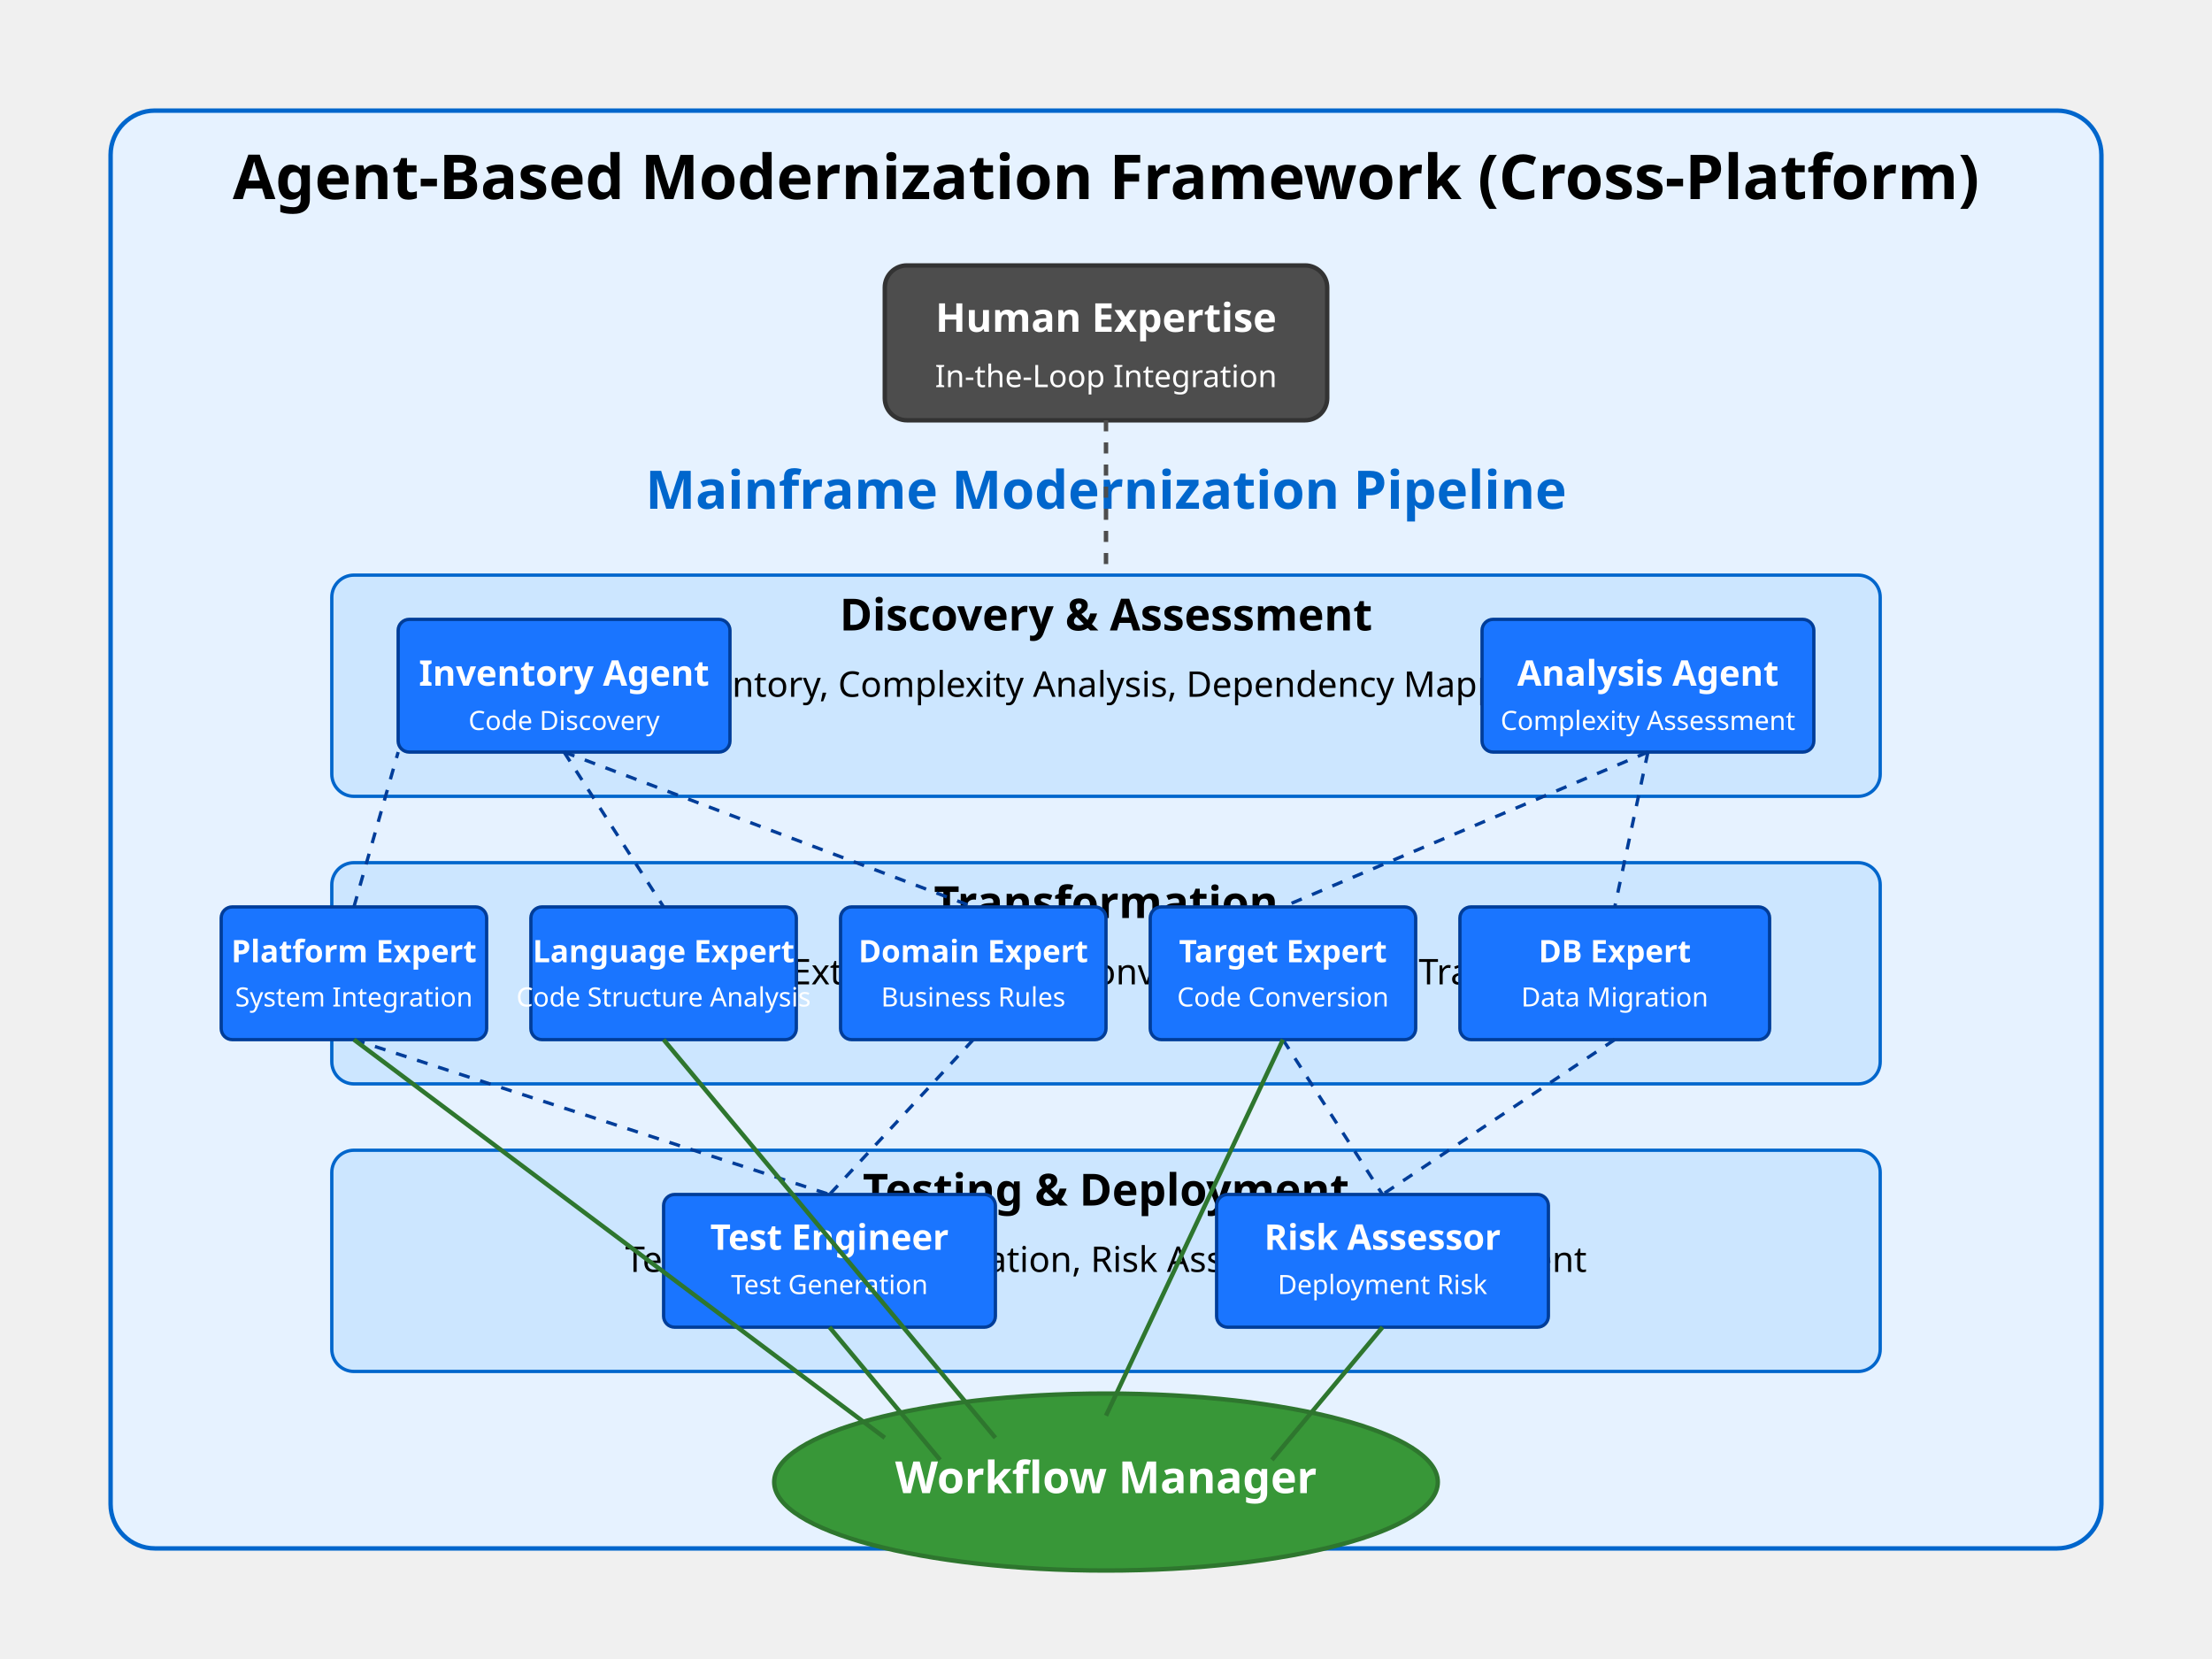
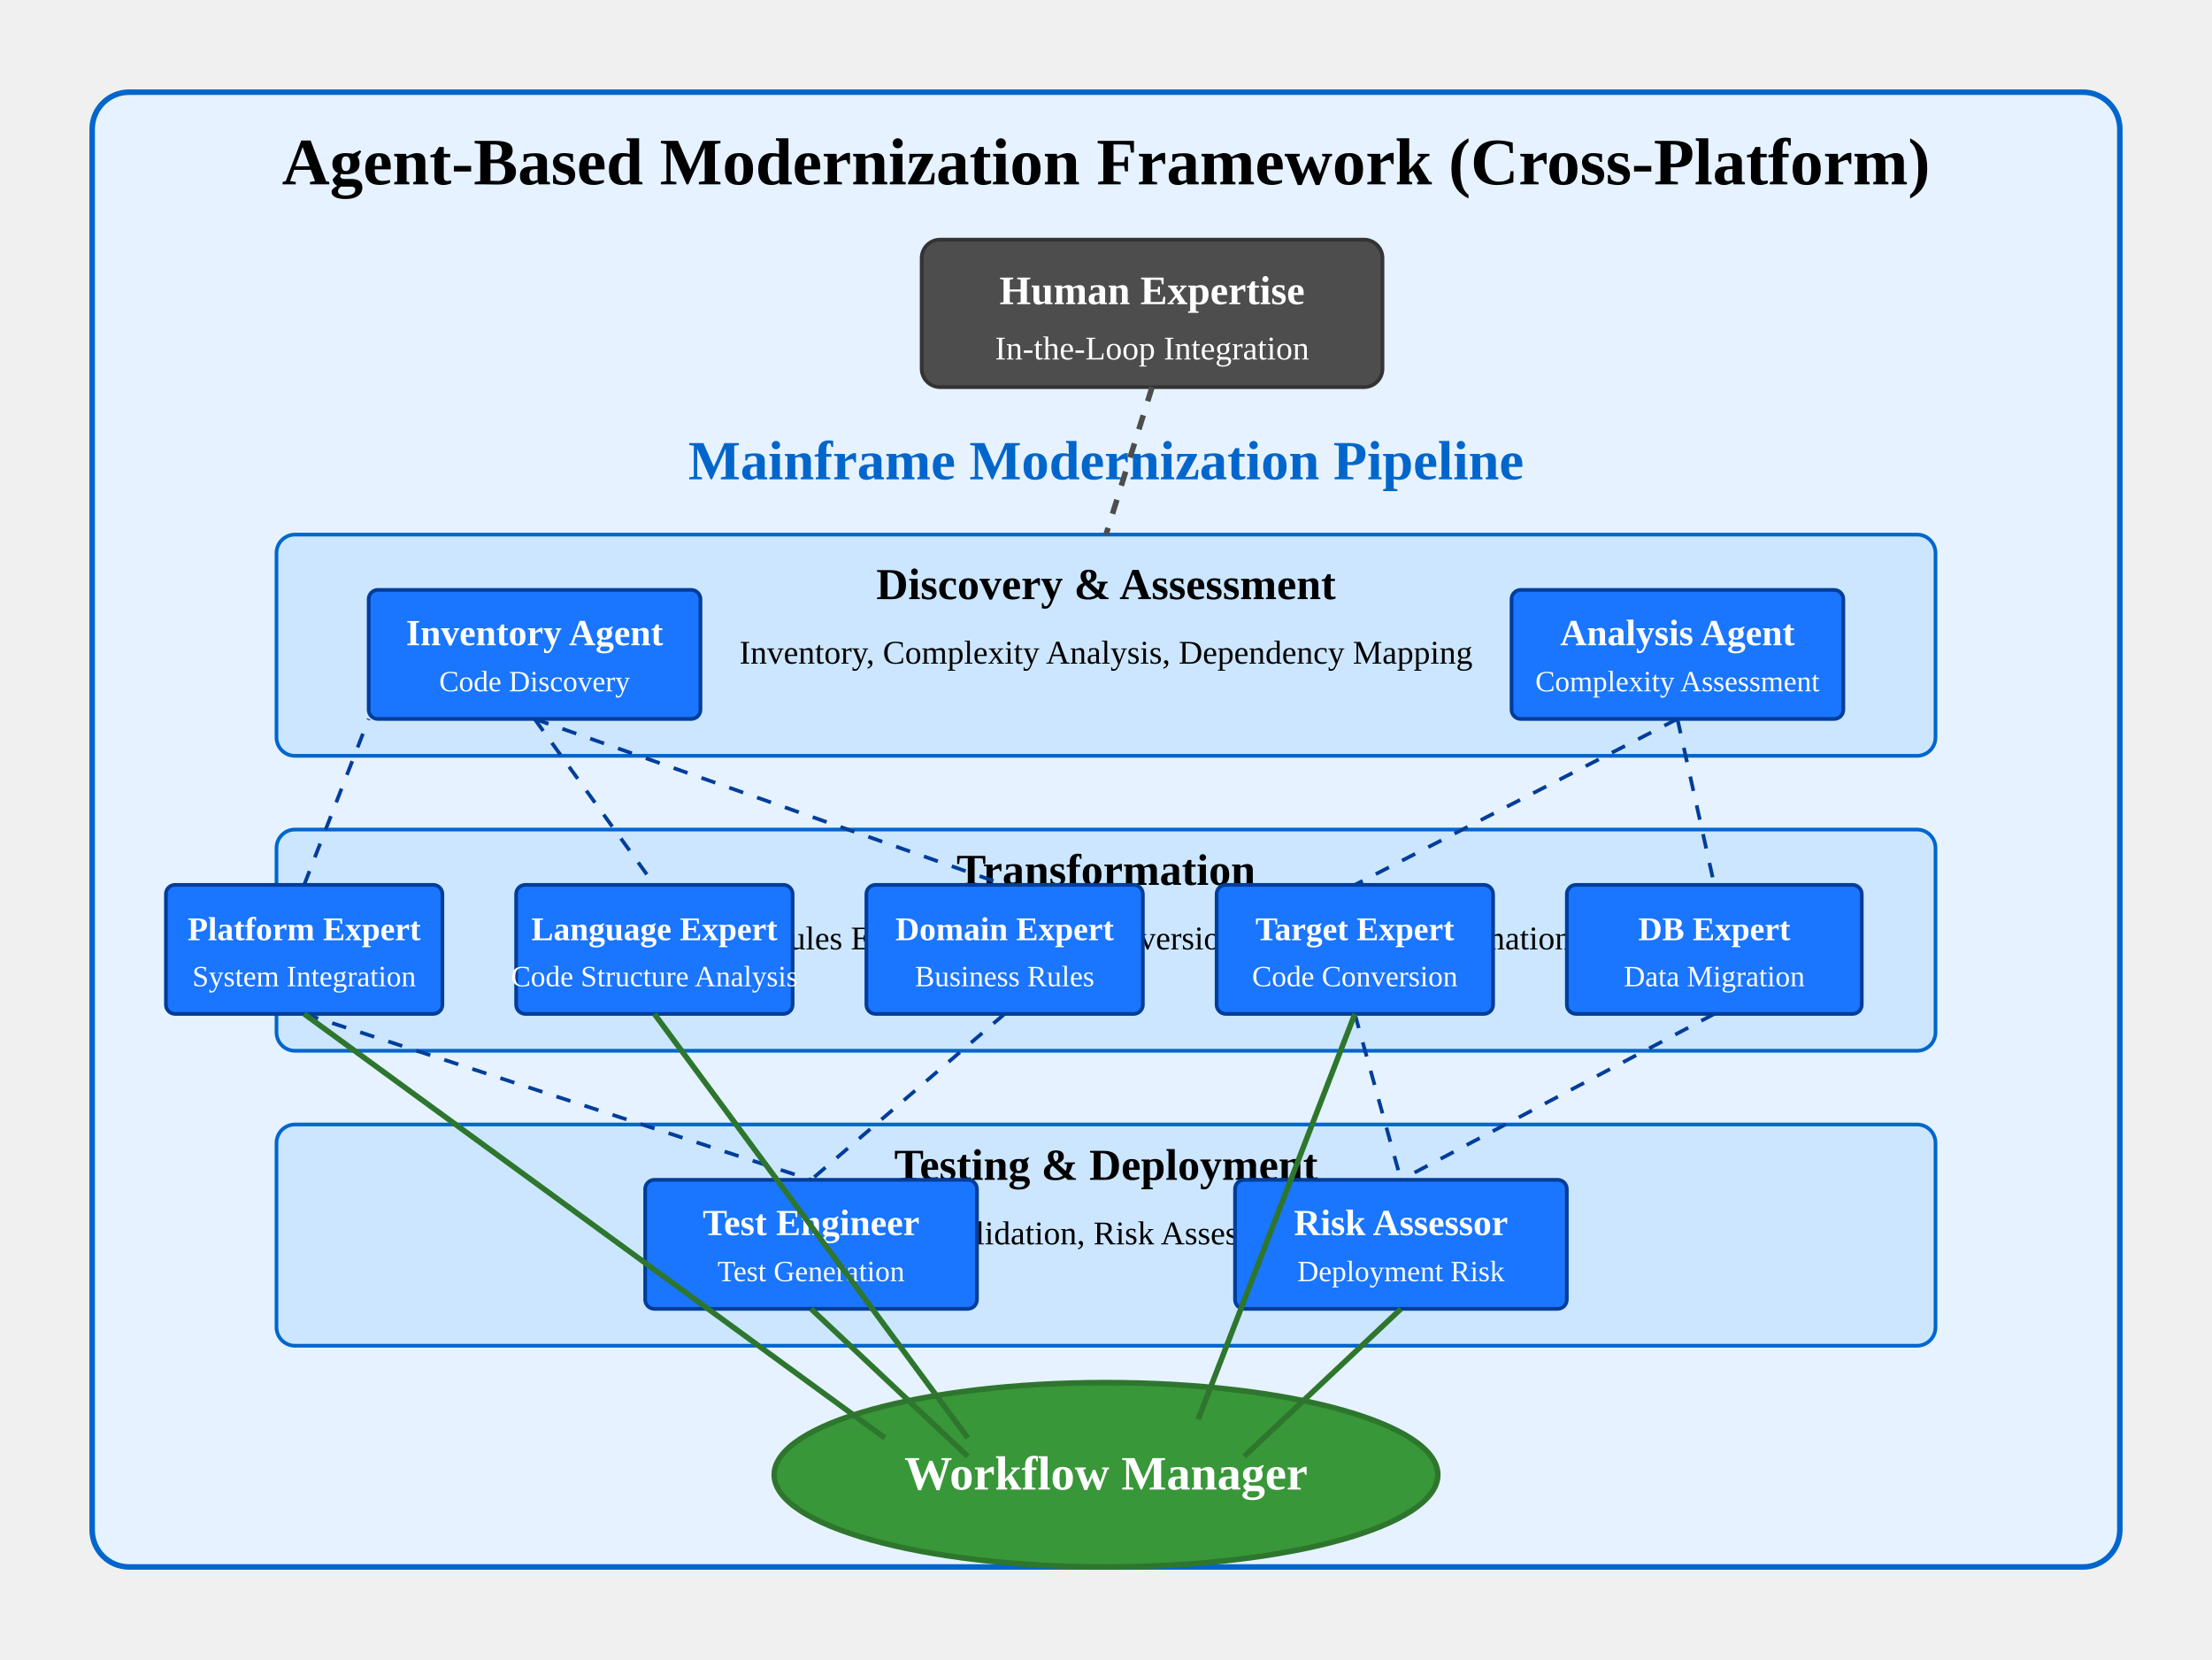
- <svg xmlns="http://www.w3.org/2000/svg" width="1000" height="750" viewBox="0 0 1000 750">
-   <style>
-     text { font-family: sans-serif; }
-   </style>
-   <rect x="50" y="50" width="900" height="650" rx="20" fill="#e6f2ff" stroke="#0066cc" stroke-width="2" />
-   <text x="500" y="90" font-size="28" font-weight="bold" text-anchor="middle">Agent-Based Modernization Framework (Cross-Platform)</text>
-   <rect x="400" y="120" width="200" height="70" rx="10" fill="#4d4d4d" stroke="#333333" stroke-width="2" />
-   <text x="500" y="150" font-size="18" font-weight="bold" fill="white" text-anchor="middle">Human Expertise</text>
-   <text x="500" y="175" font-size="14" fill="white" text-anchor="middle">In-the-Loop Integration</text>
-   <text x="500" y="230" font-size="24" font-weight="bold" text-anchor="middle" fill="#0066cc">Mainframe Modernization Pipeline</text>
-   <rect x="150" y="260" width="700" height="100" rx="10" fill="#cce6ff" stroke="#0066cc" stroke-width="1.5" />
-   <text x="500" y="285" font-size="20" font-weight="bold" text-anchor="middle">Discovery &amp; Assessment</text>
-   <text x="500" y="315" font-size="16" text-anchor="middle">Inventory, Complexity Analysis, Dependency Mapping</text>
-   <rect x="180" y="280" width="150" height="60" rx="5" fill="#1a75ff" stroke="#003d99" stroke-width="1.5" />
-   <text x="255" y="310" font-size="16" font-weight="bold" fill="white" text-anchor="middle">Inventory Agent</text>
-   <text x="255" y="330" font-size="12" fill="white" text-anchor="middle">Code Discovery</text>
-   <rect x="670" y="280" width="150" height="60" rx="5" fill="#1a75ff" stroke="#003d99" stroke-width="1.5" />
-   <text x="745" y="310" font-size="16" font-weight="bold" fill="white" text-anchor="middle">Analysis Agent</text>
-   <text x="745" y="330" font-size="12" fill="white" text-anchor="middle">Complexity Assessment</text>
-   <rect x="150" y="390" width="700" height="100" rx="10" fill="#cce6ff" stroke="#0066cc" stroke-width="1.5" />
-   <text x="500" y="415" font-size="20" font-weight="bold" text-anchor="middle">Transformation</text>
-   <text x="500" y="445" font-size="16" text-anchor="middle">Business Rules Extraction, Code Conversion, Schema Transformation</text>
-   <rect x="100" y="410" width="120" height="60" rx="5" fill="#1a75ff" stroke="#003d99" stroke-width="1.5" />
-   <text x="160" y="435" font-size="14" font-weight="bold" fill="white" text-anchor="middle">Platform Expert</text>
-   <text x="160" y="455" font-size="12" fill="white" text-anchor="middle">System Integration</text>
-   <rect x="240" y="410" width="120" height="60" rx="5" fill="#1a75ff" stroke="#003d99" stroke-width="1.5" />
-   <text x="300" y="435" font-size="14" font-weight="bold" fill="white" text-anchor="middle">Language Expert</text>
-   <text x="300" y="455" font-size="12" fill="white" text-anchor="middle">Code Structure Analysis</text>
-   <rect x="380" y="410" width="120" height="60" rx="5" fill="#1a75ff" stroke="#003d99" stroke-width="1.5" />
-   <text x="440" y="435" font-size="14" font-weight="bold" fill="white" text-anchor="middle">Domain Expert</text>
-   <text x="440" y="455" font-size="12" fill="white" text-anchor="middle">Business Rules</text>
-   <rect x="520" y="410" width="120" height="60" rx="5" fill="#1a75ff" stroke="#003d99" stroke-width="1.5" />
-   <text x="580" y="435" font-size="14" font-weight="bold" fill="white" text-anchor="middle">Target Expert</text>
-   <text x="580" y="455" font-size="12" fill="white" text-anchor="middle">Code Conversion</text>
-   <rect x="660" y="410" width="140" height="60" rx="5" fill="#1a75ff" stroke="#003d99" stroke-width="1.5" />
-   <text x="730" y="435" font-size="14" font-weight="bold" fill="white" text-anchor="middle">DB Expert</text>
-   <text x="730" y="455" font-size="12" fill="white" text-anchor="middle">Data Migration</text>
-   <rect x="150" y="520" width="700" height="100" rx="10" fill="#cce6ff" stroke="#0066cc" stroke-width="1.5" />
-   <text x="500" y="545" font-size="20" font-weight="bold" text-anchor="middle">Testing &amp; Deployment</text>
-   <text x="500" y="575" font-size="16" text-anchor="middle">Test Generation, Validation, Risk Assessment, Deployment</text>
-   <rect x="300" y="540" width="150" height="60" rx="5" fill="#1a75ff" stroke="#003d99" stroke-width="1.5" />
-   <text x="375" y="565" font-size="16" font-weight="bold" fill="white" text-anchor="middle">Test Engineer</text>
-   <text x="375" y="585" font-size="12" fill="white" text-anchor="middle">Test Generation</text>
-   <rect x="550" y="540" width="150" height="60" rx="5" fill="#1a75ff" stroke="#003d99" stroke-width="1.5" />
-   <text x="625" y="565" font-size="16" font-weight="bold" fill="white" text-anchor="middle">Risk Assessor</text>
-   <text x="625" y="585" font-size="12" fill="white" text-anchor="middle">Deployment Risk</text>
-   <ellipse cx="500" cy="670" rx="150" ry="40" fill="#389738" stroke="#2e762e" stroke-width="2" />
-   <text x="500" y="675" font-size="20" font-weight="bold" fill="white" text-anchor="middle">Workflow Manager</text>
-   <line x1="500" y1="190" x2="500" y2="260" stroke="#4d4d4d" stroke-width="2" stroke-dasharray="5,5" />
-   <line x1="255" y1="340" x2="300" y2="410" stroke="#003d99" stroke-width="1.5" stroke-dasharray="5,5" />
-   <line x1="255" y1="340" x2="440" y2="410" stroke="#003d99" stroke-width="1.5" stroke-dasharray="5,5" />
-   <line x1="745" y1="340" x2="580" y2="410" stroke="#003d99" stroke-width="1.5" stroke-dasharray="5,5" />
-   <line x1="745" y1="340" x2="730" y2="410" stroke="#003d99" stroke-width="1.5" stroke-dasharray="5,5" />
-   <line x1="160" y1="470" x2="375" y2="540" stroke="#003d99" stroke-width="1.5" stroke-dasharray="5,5" />
-   <line x1="440" y1="470" x2="375" y2="540" stroke="#003d99" stroke-width="1.5" stroke-dasharray="5,5" />
-   <line x1="580" y1="470" x2="625" y2="540" stroke="#003d99" stroke-width="1.5" stroke-dasharray="5,5" />
-   <line x1="730" y1="470" x2="625" y2="540" stroke="#003d99" stroke-width="1.5" stroke-dasharray="5,5" />
-   <line x1="160" y1="410" x2="180" y2="340" stroke="#003d99" stroke-width="1.5" stroke-dasharray="5,5" />
-   <line x1="375" y1="600" x2="425" y2="660" stroke="#2e762e" stroke-width="2" />
-   <line x1="625" y1="600" x2="575" y2="660" stroke="#2e762e" stroke-width="2" />
-   <line x1="300" y1="470" x2="450" y2="650" stroke="#2e762e" stroke-width="2" />
-   <line x1="580" y1="470" x2="500" y2="640" stroke="#2e762e" stroke-width="2" />
-   <line x1="160" y1="470" x2="400" y2="650" stroke="#2e762e" stroke-width="2" />
+ <svg xmlns="http://www.w3.org/2000/svg" viewBox="0 0 1200 900" width="1200" height="900">
+   <rect x="50" y="50" width="1100" height="800" rx="20" fill="#e6f2ff" stroke="#0066cc" stroke-width="3" />
+   <text x="600" y="100" font-size="36" font-weight="bold" text-anchor="middle">Agent-Based Modernization Framework (Cross-Platform)</text>
+   <rect x="500" y="130" width="250" height="80" rx="10" fill="#4d4d4d" stroke="#333333" stroke-width="2" />
+   <text x="625" y="165" font-size="22" font-weight="bold" fill="white" text-anchor="middle">Human Expertise</text>
+   <text x="625" y="195" font-size="18" fill="white" text-anchor="middle">In-the-Loop Integration</text>
+   <text x="600" y="260" font-size="30" font-weight="bold" text-anchor="middle" fill="#0066cc">Mainframe Modernization Pipeline</text>
+   <rect x="150" y="290" width="900" height="120" rx="10" fill="#cce6ff" stroke="#0066cc" stroke-width="2" />
+   <text x="600" y="325" font-size="24" font-weight="bold" text-anchor="middle">Discovery &amp; Assessment</text>
+   <text x="600" y="360" font-size="18" text-anchor="middle">Inventory, Complexity Analysis, Dependency Mapping</text>
+   <rect x="200" y="320" width="180" height="70" rx="5" fill="#1a75ff" stroke="#003d99" stroke-width="2" />
+   <text x="290" y="350" font-size="20" font-weight="bold" fill="white" text-anchor="middle">Inventory Agent</text>
+   <text x="290" y="375" font-size="16" fill="white" text-anchor="middle">Code Discovery</text>
+   <rect x="820" y="320" width="180" height="70" rx="5" fill="#1a75ff" stroke="#003d99" stroke-width="2" />
+   <text x="910" y="350" font-size="20" font-weight="bold" fill="white" text-anchor="middle">Analysis Agent</text>
+   <text x="910" y="375" font-size="16" fill="white" text-anchor="middle">Complexity Assessment</text>
+   <rect x="150" y="450" width="900" height="120" rx="10" fill="#cce6ff" stroke="#0066cc" stroke-width="2" />
+   <text x="600" y="480" font-size="24" font-weight="bold" text-anchor="middle">Transformation</text>
+   <text x="600" y="515" font-size="18" text-anchor="middle">Business Rules Extraction, Code Conversion, Schema Transformation</text>
+   <rect x="90" y="480" width="150" height="70" rx="5" fill="#1a75ff" stroke="#003d99" stroke-width="2" />
+   <text x="165" y="510" font-size="18" font-weight="bold" fill="white" text-anchor="middle">Platform Expert</text>
+   <text x="165" y="535" font-size="16" fill="white" text-anchor="middle">System Integration</text>
+   <rect x="280" y="480" width="150" height="70" rx="5" fill="#1a75ff" stroke="#003d99" stroke-width="2" />
+   <text x="355" y="510" font-size="18" font-weight="bold" fill="white" text-anchor="middle">Language Expert</text>
+   <text x="355" y="535" font-size="16" fill="white" text-anchor="middle">Code Structure Analysis</text>
+   <rect x="470" y="480" width="150" height="70" rx="5" fill="#1a75ff" stroke="#003d99" stroke-width="2" />
+   <text x="545" y="510" font-size="18" font-weight="bold" fill="white" text-anchor="middle">Domain Expert</text>
+   <text x="545" y="535" font-size="16" fill="white" text-anchor="middle">Business Rules</text>
+   <rect x="660" y="480" width="150" height="70" rx="5" fill="#1a75ff" stroke="#003d99" stroke-width="2" />
+   <text x="735" y="510" font-size="18" font-weight="bold" fill="white" text-anchor="middle">Target Expert</text>
+   <text x="735" y="535" font-size="16" fill="white" text-anchor="middle">Code Conversion</text>
+   <rect x="850" y="480" width="160" height="70" rx="5" fill="#1a75ff" stroke="#003d99" stroke-width="2" />
+   <text x="930" y="510" font-size="18" font-weight="bold" fill="white" text-anchor="middle">DB Expert</text>
+   <text x="930" y="535" font-size="16" fill="white" text-anchor="middle">Data Migration</text>
+   <rect x="150" y="610" width="900" height="120" rx="10" fill="#cce6ff" stroke="#0066cc" stroke-width="2" />
+   <text x="600" y="640" font-size="24" font-weight="bold" text-anchor="middle">Testing &amp; Deployment</text>
+   <text x="600" y="675" font-size="18" text-anchor="middle">Test Generation, Validation, Risk Assessment, Deployment</text>
+   <rect x="350" y="640" width="180" height="70" rx="5" fill="#1a75ff" stroke="#003d99" stroke-width="2" />
+   <text x="440" y="670" font-size="20" font-weight="bold" fill="white" text-anchor="middle">Test Engineer</text>
+   <text x="440" y="695" font-size="16" fill="white" text-anchor="middle">Test Generation</text>
+   <rect x="670" y="640" width="180" height="70" rx="5" fill="#1a75ff" stroke="#003d99" stroke-width="2" />
+   <text x="760" y="670" font-size="20" font-weight="bold" fill="white" text-anchor="middle">Risk Assessor</text>
+   <text x="760" y="695" font-size="16" fill="white" text-anchor="middle">Deployment Risk</text>
+   <ellipse cx="600" cy="800" rx="180" ry="50" fill="#389738" stroke="#2e762e" stroke-width="3" />
+   <text x="600" y="808" font-size="26" font-weight="bold" fill="white" text-anchor="middle">Workflow Manager</text>
+   <line x1="625" y1="210" x2="600" y2="290" stroke="#4d4d4d" stroke-width="3" stroke-dasharray="8,8" />
+   <line x1="290" y1="390" x2="355" y2="480" stroke="#003d99" stroke-width="2" stroke-dasharray="8,8" />
+   <line x1="290" y1="390" x2="545" y2="480" stroke="#003d99" stroke-width="2" stroke-dasharray="8,8" />
+   <line x1="910" y1="390" x2="735" y2="480" stroke="#003d99" stroke-width="2" stroke-dasharray="8,8" />
+   <line x1="910" y1="390" x2="930" y2="480" stroke="#003d99" stroke-width="2" stroke-dasharray="8,8" />
+   <line x1="165" y1="550" x2="440" y2="640" stroke="#003d99" stroke-width="2" stroke-dasharray="8,8" />
+   <line x1="545" y1="550" x2="440" y2="640" stroke="#003d99" stroke-width="2" stroke-dasharray="8,8" />
+   <line x1="735" y1="550" x2="760" y2="640" stroke="#003d99" stroke-width="2" stroke-dasharray="8,8" />
+   <line x1="930" y1="550" x2="760" y2="640" stroke="#003d99" stroke-width="2" stroke-dasharray="8,8" />
+   <line x1="165" y1="480" x2="200" y2="390" stroke="#003d99" stroke-width="2" stroke-dasharray="8,8" />
+   <line x1="440" y1="710" x2="525" y2="790" stroke="#2e762e" stroke-width="3" />
+   <line x1="760" y1="710" x2="675" y2="790" stroke="#2e762e" stroke-width="3" />
+   <line x1="355" y1="550" x2="525" y2="780" stroke="#2e762e" stroke-width="3" />
+   <line x1="735" y1="550" x2="650" y2="770" stroke="#2e762e" stroke-width="3" />
+   <line x1="165" y1="550" x2="480" y2="780" stroke="#2e762e" stroke-width="3" />
</svg>
